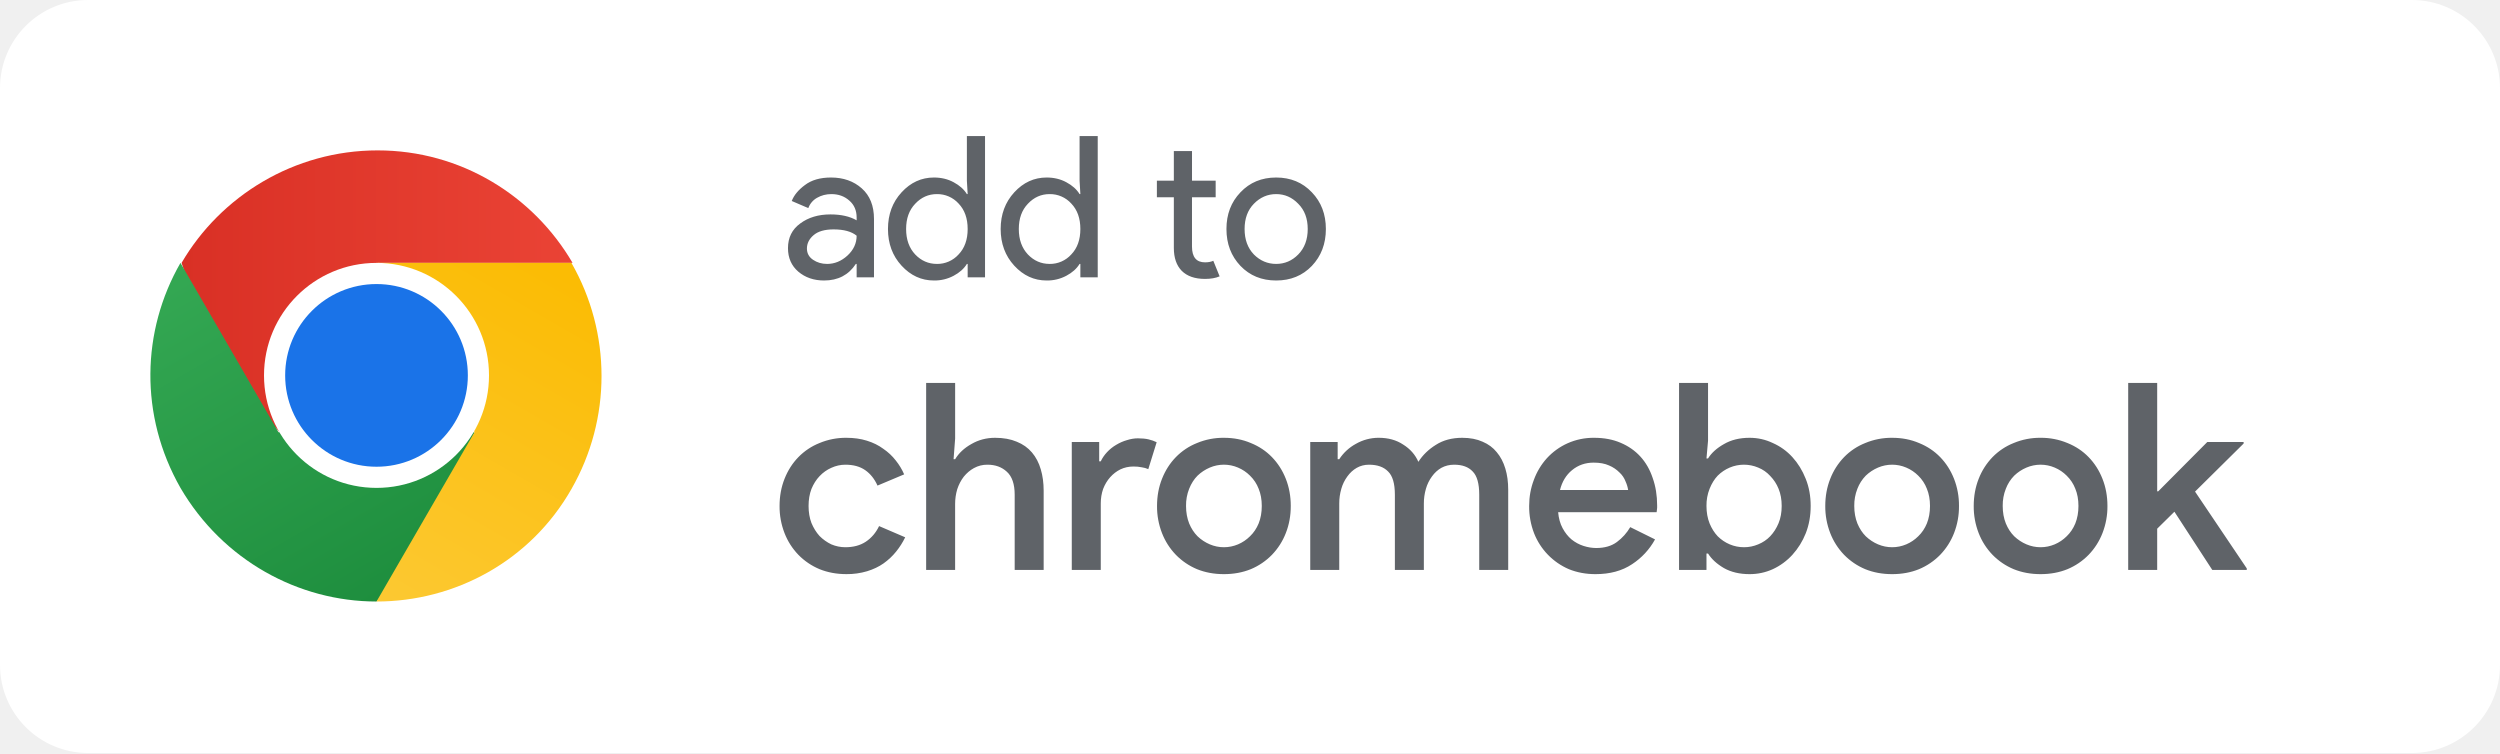
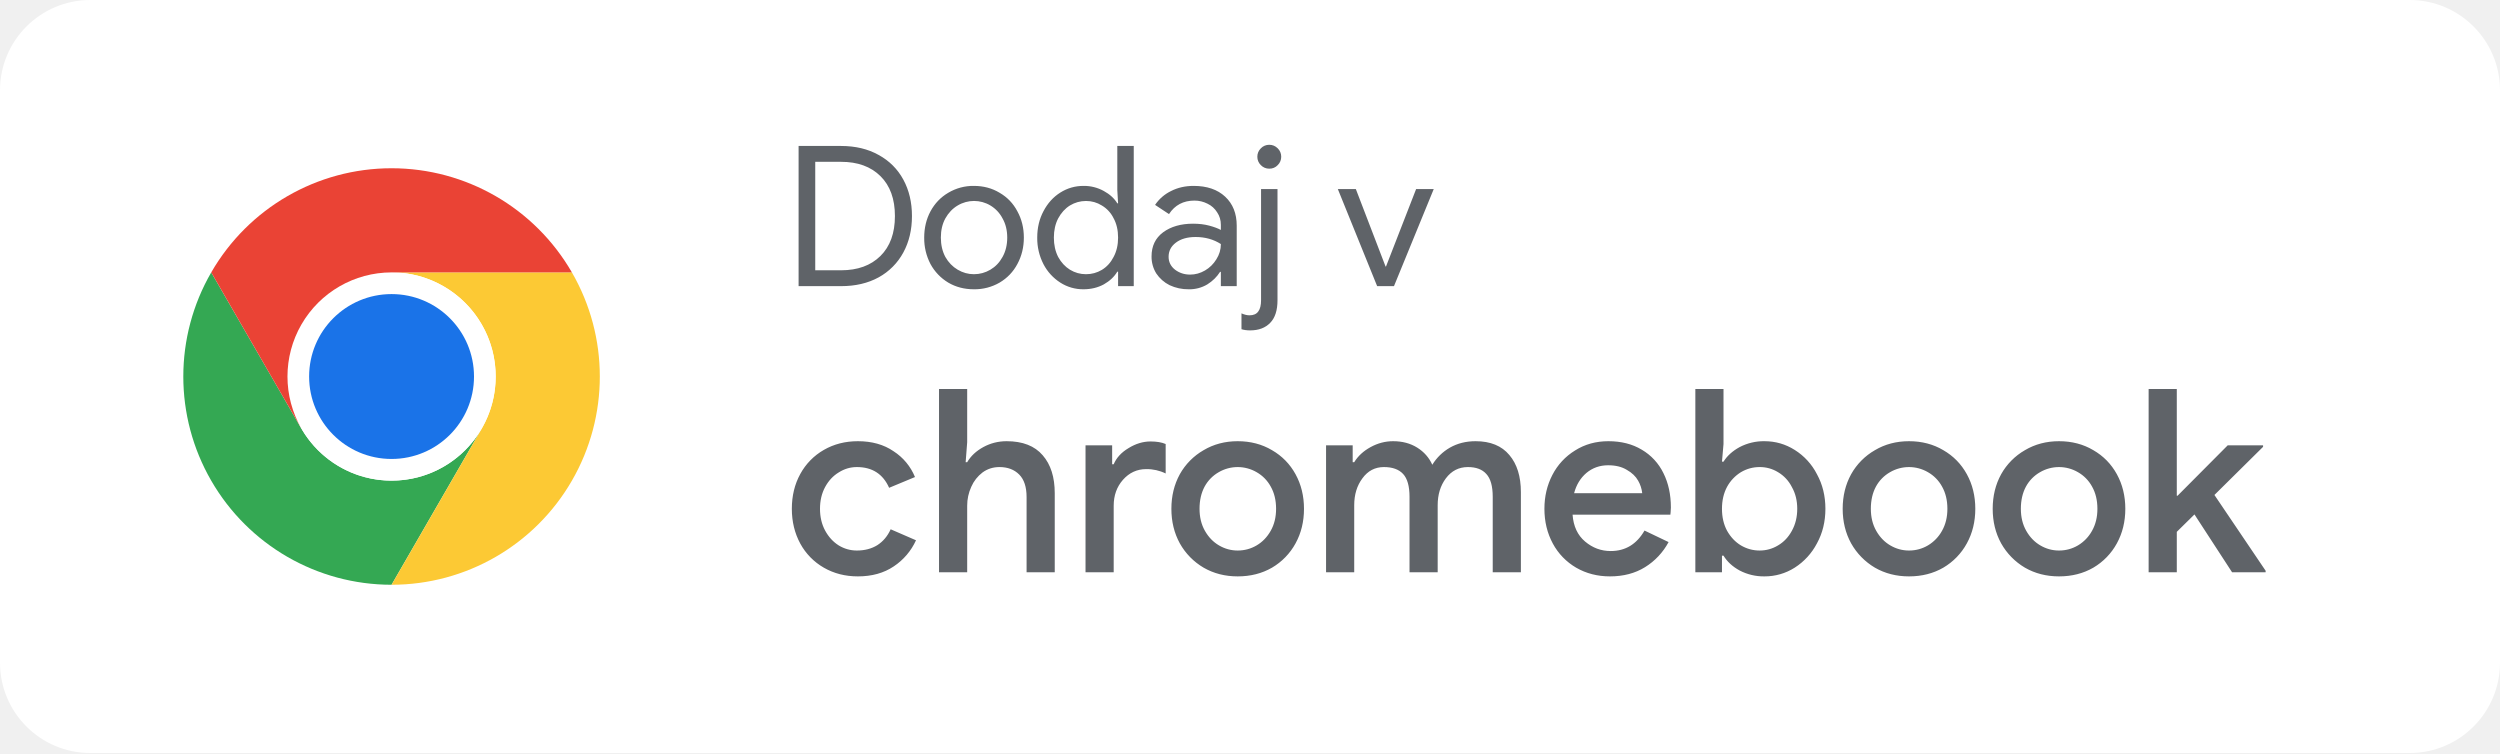
<svg xmlns="http://www.w3.org/2000/svg" width="166" height="50" fill="none">
-   <g clip-path="url(#a)">
-     <rect width="166" height="50" fill="#fff" rx="5.85" />
-     <path fill="#5F6368" d="M82.366 12.77c.62-.655 1.41-.983 2.37-.983.961 0 1.752.328 2.372.983.62.646.93 1.458.93 2.436s-.31 1.795-.93 2.45c-.62.646-1.41.969-2.371.969-.96 0-1.751-.323-2.371-.97-.62-.654-.93-1.47-.93-2.449 0-.978.31-1.79.93-2.436Zm.89 4.126c.42.419.913.628 1.48.628.568 0 1.057-.209 1.468-.628.419-.428.629-.991.629-1.69 0-.698-.21-1.257-.63-1.676-.41-.428-.899-.642-1.466-.642-.568 0-1.061.214-1.48.642-.41.419-.616.978-.616 1.676 0 .699.205 1.262.616 1.69ZM80.013 18.52c-.672 0-1.188-.179-1.546-.537-.349-.358-.524-.864-.524-1.52v-3.366h-1.126v-1.1h1.126v-1.965h1.206v1.965h1.571v1.1h-1.572v3.275c0 .698.289 1.048.865 1.048.218 0 .402-.035.55-.105l.42 1.035c-.263.113-.586.17-.97.17ZM69.496 18.625c-.83 0-1.545-.328-2.148-.983-.602-.654-.904-1.467-.904-2.436 0-.97.302-1.781.904-2.436.603-.655 1.319-.983 2.148-.983.49 0 .926.105 1.31.315.393.21.686.471.878.786h.052l-.052-.891v-2.96h1.205v9.378h-1.153v-.89h-.052c-.192.314-.485.576-.878.785a2.69 2.69 0 0 1-1.31.315Zm.197-1.1a1.9 1.9 0 0 0 1.44-.63c.402-.418.603-.982.603-1.689 0-.707-.2-1.27-.602-1.69a1.9 1.9 0 0 0-1.441-.628c-.56 0-1.04.214-1.441.642-.402.419-.603.978-.603 1.676 0 .699.201 1.262.603 1.69.402.419.882.628 1.44.628ZM62.013 18.625c-.83 0-1.545-.328-2.148-.983-.603-.654-.904-1.467-.904-2.436 0-.97.301-1.781.904-2.436.602-.655 1.319-.983 2.148-.983.49 0 .926.105 1.31.315.393.21.685.471.878.786h.052l-.052-.891v-2.96h1.205v9.378h-1.153v-.89h-.052c-.192.314-.485.576-.878.785a2.69 2.69 0 0 1-1.31.315Zm.197-1.1a1.9 1.9 0 0 0 1.44-.63c.402-.418.603-.982.603-1.689 0-.707-.2-1.27-.602-1.69a1.9 1.9 0 0 0-1.441-.628c-.56 0-1.04.214-1.441.642-.402.419-.603.978-.603 1.676 0 .699.201 1.262.603 1.69.401.419.882.628 1.44.628ZM54.72 18.625c-.682 0-1.254-.197-1.716-.59-.455-.393-.682-.912-.682-1.558 0-.699.271-1.245.813-1.638.54-.401 1.209-.602 2.004-.602.707 0 1.288.13 1.742.393v-.184c0-.471-.162-.847-.485-1.126-.323-.288-.72-.432-1.192-.432-.35 0-.668.083-.956.248a1.29 1.29 0 0 0-.576.682l-1.1-.472c.148-.384.44-.738.877-1.06.437-.333 1.013-.499 1.729-.499.82 0 1.502.24 2.043.72.542.481.812 1.158.812 2.031v3.877h-1.152v-.89h-.053c-.48.733-1.183 1.1-2.109 1.1Zm.196-1.1c.498 0 .947-.184 1.349-.55.41-.376.616-.817.616-1.324-.34-.279-.852-.419-1.533-.419-.585 0-1.026.127-1.323.38-.297.253-.445.55-.445.89 0 .315.135.564.406.748.27.183.58.274.93.274ZM141.312 25.428h1.925v7.197h.069l3.26-3.278h2.411v.104l-3.226 3.191 3.434 5.099v.104h-2.289l-2.515-3.867-1.144 1.127v2.74h-1.925V25.428ZM135.494 29.07a4.51 4.51 0 0 1 1.786.347c.544.22 1.012.531 1.405.936s.7.884.919 1.44c.22.554.33 1.156.33 1.803a4.85 4.85 0 0 1-.33 1.804 4.314 4.314 0 0 1-.919 1.439 4.252 4.252 0 0 1-1.405.954c-.543.22-1.138.33-1.786.33-.647 0-1.243-.11-1.786-.33a4.262 4.262 0 0 1-1.405-.954 4.33 4.33 0 0 1-.919-1.44 4.87 4.87 0 0 1-.329-1.803c0-.647.11-1.249.329-1.803a4.33 4.33 0 0 1 .919-1.44 4.052 4.052 0 0 1 1.405-.936 4.513 4.513 0 0 1 1.786-.347Zm0 7.266c.324 0 .636-.064.937-.19.3-.128.566-.307.797-.538.243-.232.434-.515.573-.85.138-.347.208-.734.208-1.162 0-.428-.07-.81-.208-1.144a2.418 2.418 0 0 0-.573-.868 2.492 2.492 0 0 0-.797-.537 2.383 2.383 0 0 0-1.873 0 2.686 2.686 0 0 0-.815.537 2.52 2.52 0 0 0-.555.868 2.966 2.966 0 0 0-.208 1.144c0 .428.069.815.208 1.162.138.335.323.618.555.85.242.23.514.41.815.537.3.127.612.191.936.191ZM125.638 29.07c.647 0 1.243.115 1.786.347.543.22 1.012.531 1.405.936s.699.884.919 1.44a4.85 4.85 0 0 1 .329 1.803 4.85 4.85 0 0 1-.329 1.804 4.33 4.33 0 0 1-.919 1.439 4.262 4.262 0 0 1-1.405.954c-.543.22-1.139.33-1.786.33-.648 0-1.243-.11-1.786-.33a4.252 4.252 0 0 1-1.405-.954 4.33 4.33 0 0 1-.919-1.44 4.85 4.85 0 0 1-.33-1.803c0-.647.11-1.249.33-1.803a4.33 4.33 0 0 1 .919-1.44 4.042 4.042 0 0 1 1.405-.936 4.51 4.51 0 0 1 1.786-.347Zm0 7.266c.324 0 .636-.064.936-.19.301-.128.567-.307.798-.538.243-.232.434-.515.572-.85.139-.347.208-.734.208-1.162 0-.428-.069-.81-.208-1.144a2.403 2.403 0 0 0-.572-.868 2.485 2.485 0 0 0-.798-.537 2.383 2.383 0 0 0-1.873 0 2.71 2.71 0 0 0-.815.537 2.55 2.55 0 0 0-.555.868 2.985 2.985 0 0 0-.208 1.144c0 .428.07.815.208 1.162.139.335.324.618.555.85.243.23.515.41.815.537.301.127.613.191.937.191ZM111.489 25.428h1.925v3.833l-.104 1.179h.104c.231-.37.584-.688 1.058-.954.474-.277 1.04-.416 1.699-.416.544 0 1.058.115 1.544.347.497.22.93.531 1.3.936s.665.884.885 1.44c.219.543.329 1.144.329 1.803s-.11 1.266-.329 1.82a4.696 4.696 0 0 1-.885 1.423 4.07 4.07 0 0 1-1.3.954c-.486.22-1 .33-1.544.33-.659 0-1.225-.134-1.699-.4-.474-.277-.827-.6-1.058-.97h-.104v1.092h-1.821V25.428Zm4.318 10.908c.324 0 .636-.064.936-.19.313-.128.578-.307.798-.538.231-.243.416-.532.555-.867.139-.336.208-.717.208-1.145 0-.428-.069-.81-.208-1.144a2.587 2.587 0 0 0-.555-.85 2.155 2.155 0 0 0-.798-.555 2.426 2.426 0 0 0-1.89 0c-.3.127-.566.306-.798.537-.219.232-.398.52-.537.868a2.966 2.966 0 0 0-.208 1.144c0 .428.069.815.208 1.162.139.335.318.618.537.85.232.23.498.41.798.537.301.127.619.191.954.191ZM109.895 35.816a4.61 4.61 0 0 1-1.526 1.647c-.659.44-1.468.66-2.428.66-.636 0-1.225-.11-1.769-.33a4.312 4.312 0 0 1-2.306-2.376 4.898 4.898 0 0 1-.33-1.821c0-.613.105-1.19.313-1.734a4.39 4.39 0 0 1 .867-1.44 4.197 4.197 0 0 1 1.37-.988 4.209 4.209 0 0 1 1.769-.364c.659 0 1.242.11 1.751.33.52.219.96.525 1.318.918.358.393.63.867.815 1.422.197.555.295 1.162.295 1.821v.156a.768.768 0 0 0-.017.157.55.55 0 0 0-.018.138h-6.538c.035.405.133.758.295 1.058.162.3.359.55.59.746.243.196.509.34.798.433.289.093.572.139.849.139.555 0 1.012-.133 1.37-.399a3.29 3.29 0 0 0 .885-.988l1.647.815Zm-1.786-3.278a2.129 2.129 0 0 0-.173-.572 1.528 1.528 0 0 0-.399-.59 2.096 2.096 0 0 0-.694-.468c-.277-.127-.618-.19-1.023-.19-.555 0-1.035.167-1.439.502-.394.324-.659.763-.798 1.318h4.526ZM87 29.347h1.821v1.145h.104a3.064 3.064 0 0 1 1.11-1.023 3.037 3.037 0 0 1 1.509-.4c.636 0 1.18.151 1.63.452.462.289.798.67 1.006 1.144.289-.45.676-.826 1.162-1.127.485-.312 1.07-.468 1.751-.468.52 0 .971.087 1.353.26.382.162.694.393.936.694.255.3.445.664.573 1.092.127.416.19.885.19 1.405v5.324h-1.924V32.85c0-.74-.145-1.254-.434-1.543-.278-.3-.688-.451-1.231-.451-.312 0-.596.07-.85.208-.243.139-.45.33-.624.572a2.553 2.553 0 0 0-.4.816 3.46 3.46 0 0 0-.138.988v4.405H92.62V32.85c0-.74-.15-1.254-.45-1.543-.29-.3-.712-.451-1.267-.451-.3 0-.572.07-.815.208-.243.139-.45.33-.624.572a2.551 2.551 0 0 0-.399.816 3.46 3.46 0 0 0-.139.988v4.405H87v-8.498ZM81.267 29.07c.648 0 1.243.115 1.787.347.543.22 1.011.531 1.404.936s.7.884.92 1.44c.219.554.329 1.156.329 1.803s-.11 1.249-.33 1.804a4.324 4.324 0 0 1-.919 1.439 4.257 4.257 0 0 1-1.404.954c-.544.22-1.14.33-1.787.33s-1.242-.11-1.786-.33a4.258 4.258 0 0 1-1.404-.954 4.322 4.322 0 0 1-.92-1.44 4.856 4.856 0 0 1-.33-1.803c0-.647.11-1.249.33-1.803.22-.555.526-1.035.92-1.44a4.048 4.048 0 0 1 1.404-.936 4.513 4.513 0 0 1 1.786-.347Zm0 7.266c.324 0 .636-.064.937-.19.3-.128.566-.307.797-.538.243-.232.434-.515.573-.85.139-.347.208-.734.208-1.162 0-.428-.07-.81-.208-1.144a2.415 2.415 0 0 0-.573-.868 2.49 2.49 0 0 0-.797-.537 2.38 2.38 0 0 0-1.873 0 2.7 2.7 0 0 0-.815.537c-.231.232-.416.52-.555.868a2.971 2.971 0 0 0-.208 1.144c0 .428.07.815.208 1.162.139.335.324.618.555.85a2.7 2.7 0 0 0 .815.537c.3.127.613.191.936.191ZM71.166 29.347h1.82v1.284h.105c.104-.22.243-.422.416-.607a2.67 2.67 0 0 1 .607-.486c.231-.139.468-.243.711-.312.254-.081.497-.121.728-.121.278 0 .515.023.711.069.197.046.376.11.538.19l-.555 1.787a1.586 1.586 0 0 0-.433-.122 2.511 2.511 0 0 0-.555-.052c-.313 0-.602.064-.868.191-.254.127-.48.3-.676.52-.196.22-.352.48-.468.78-.104.301-.156.62-.156.955v4.422h-1.925v-8.498ZM61.496 25.428h1.925v3.694l-.104 1.37h.104c.243-.405.601-.74 1.075-1.006.474-.277 1-.416 1.578-.416.555 0 1.035.087 1.44.26.404.162.74.399 1.005.711.266.312.463.688.59 1.127.127.428.19.902.19 1.422v5.255h-1.924V32.85c0-.705-.174-1.214-.52-1.526-.336-.312-.764-.468-1.284-.468a1.8 1.8 0 0 0-.902.225c-.254.14-.48.33-.676.573-.185.242-.33.52-.433.832a3.4 3.4 0 0 0-.14.971v4.388h-1.924V25.428ZM60.105 35.677a4.915 4.915 0 0 1-.607.954c-.231.289-.509.549-.832.78-.313.22-.677.393-1.093.52a4.67 4.67 0 0 1-1.37.191c-.647 0-1.243-.11-1.786-.33a4.258 4.258 0 0 1-1.405-.953 4.322 4.322 0 0 1-.919-1.44 4.856 4.856 0 0 1-.33-1.803c0-.647.11-1.249.33-1.803.22-.555.526-1.035.92-1.44a4.048 4.048 0 0 1 1.404-.936 4.513 4.513 0 0 1 1.786-.347c.497 0 .948.063 1.353.19.416.128.78.307 1.092.538.324.22.601.48.833.78.231.29.416.596.555.92l-1.77.745c-.196-.439-.467-.78-.814-1.023-.347-.243-.786-.364-1.318-.364-.324 0-.636.07-.937.208-.289.127-.549.312-.78.555-.22.231-.399.514-.538.85-.127.335-.19.71-.19 1.127 0 .416.063.792.19 1.127.14.336.318.624.538.867.231.231.491.416.78.555.3.127.613.191.937.191.532 0 .983-.121 1.352-.364.382-.255.677-.601.885-1.04l1.734.745Z" />
-     <path fill="url(#b)" d="m12.056 17.456 2.071 6.287 4.438 4.955 6.509-11.242h12.944c-2.589-4.438-7.397-7.47-12.944-7.47-5.547 0-10.429 3.032-13.018 7.47Z" />
-     <path fill="url(#c)" d="m25 39.94 4.438-4.955 2.07-6.287H18.492l-6.509-11.242c-2.589 4.511-2.736 10.133 0 14.94 2.81 4.808 7.84 7.545 13.018 7.545Z" />
-     <path fill="url(#d)" d="M37.944 17.456H25l6.509 11.242L25 39.941c5.177 0 10.207-2.663 12.944-7.47a15.107 15.107 0 0 0 0-15.015Z" />
-     <path fill="#fff" d="M25 32.396a7.47 7.47 0 1 0 0-14.94 7.47 7.47 0 0 0 0 14.94Z" />
-     <path fill="#1A73E8" d="M25 30.991a6.065 6.065 0 1 0 0-12.13 6.065 6.065 0 0 0 0 12.13Z" />
-   </g>
-   <defs>
-     <linearGradient id="b" x1="12.028" x2="37.942" y1="19.346" y2="19.346" gradientUnits="userSpaceOnUse">
-       <stop stop-color="#D93025" />
-       <stop offset="1" stop-color="#EA4335" />
-     </linearGradient>
-     <linearGradient id="c" x1="26.604" x2="13.646" y1="38.982" y2="16.539" gradientUnits="userSpaceOnUse">
-       <stop stop-color="#1E8E3E" />
-       <stop offset="1" stop-color="#34A853" />
-     </linearGradient>
-     <linearGradient id="d" x1="35.798" x2="22.841" y1="17.446" y2="39.888" gradientUnits="userSpaceOnUse">
-       <stop stop-color="#FBBC04" />
-       <stop offset="1" stop-color="#FCC934" />
-     </linearGradient>
-     <clipPath id="a">
-       <path fill="#fff" d="M0 0h166v50H0z" />
-     </clipPath>
-   </defs>
+   <rect width="166" height="50" fill="#fff" rx="6" />
+   <path fill="#34A853" d="m20.013 28.458-5.987-10.37a13.82 13.82 0 0 0-.001 13.827A13.82 13.82 0 0 0 26 38.828l5.987-10.37v-.002a6.914 6.914 0 0 1-11.975.002" />
+   <path fill="#FCC934" d="m31.987 28.458-5.986 10.37a13.82 13.82 0 0 0 11.974-6.913 13.82 13.82 0 0 0-.002-13.829H26l-.002.001a6.915 6.915 0 0 1 5.99 10.37" />
+   <path fill="#fff" d="M26 31.914a6.914 6.914 0 1 0 0-13.828 6.914 6.914 0 0 0 0 13.828" />
+   <path fill="#1A73E8" d="M26 30.475a5.474 5.474 0 1 0 0-10.948 5.474 5.474 0 0 0 0 10.948" />
+   <path fill="#EA4335" d="M26 18.086h11.973A13.82 13.82 0 0 0 26 11.172a13.82 13.82 0 0 0-11.974 6.916l5.986 10.37h.002A6.915 6.915 0 0 1 26 18.087" />
+   <path fill="#5F6368" d="M53.027 9.692h2.821q1.43 0 2.496.598 1.066.585 1.638 1.638t.572 2.418-.572 2.418a4.1 4.1 0 0 1-1.638 1.651Q57.278 19 55.848 19h-2.821zm2.821 8.255q1.65 0 2.613-.949.962-.95.962-2.652t-.962-2.652-2.613-.949h-1.716v7.202zm8.82 1.261q-.949 0-1.702-.442a3.24 3.24 0 0 1-1.183-1.235 3.7 3.7 0 0 1-.416-1.755q0-.962.416-1.742.429-.793 1.183-1.235a3.23 3.23 0 0 1 1.703-.455q.949 0 1.703.455.767.442 1.183 1.235.429.78.429 1.742t-.43 1.755q-.414.78-1.182 1.235a3.3 3.3 0 0 1-1.703.442m0-1.001q.585 0 1.093-.299.507-.3.806-.845.312-.56.312-1.287 0-.728-.312-1.274a2.14 2.14 0 0 0-.806-.858 2.11 2.11 0 0 0-2.171 0q-.507.3-.82.858-.298.546-.298 1.274t.299 1.287q.311.546.819.845.507.3 1.079.299m7.27 1.001a2.8 2.8 0 0 1-1.534-.442 3.2 3.2 0 0 1-1.118-1.222 3.75 3.75 0 0 1-.416-1.768q0-.975.416-1.755.416-.793 1.118-1.235t1.534-.442a2.7 2.7 0 0 1 1.352.338q.597.325.897.819h.052l-.052-.884V9.692h1.092V19h-1.04v-.962h-.052q-.3.507-.897.845-.599.325-1.352.325m.169-1.001q.572 0 1.053-.286.495-.3.78-.858.3-.56.299-1.287 0-.741-.3-1.287a2 2 0 0 0-.78-.845q-.48-.3-1.052-.299-.573 0-1.066.299-.48.3-.78.858-.285.546-.286 1.274 0 .728.286 1.287.3.546.78.845.494.3 1.066.299m6.824 1.001a2.9 2.9 0 0 1-1.274-.273 2.3 2.3 0 0 1-.884-.78 2.1 2.1 0 0 1-.312-1.131q0-1.027.767-1.599.78-.572 1.99-.572.597 0 1.078.13t.767.286v-.338q0-.468-.247-.832a1.5 1.5 0 0 0-.637-.572 1.9 1.9 0 0 0-.87-.208q-1.105 0-1.69.897l-.924-.611a2.7 2.7 0 0 1 1.066-.923q.663-.338 1.495-.338 1.326 0 2.093.715t.767 1.924V19h-1.053v-.949h-.052q-.312.495-.845.832a2.3 2.3 0 0 1-1.235.325m.091-.975q.52 0 .988-.273t.754-.741q.3-.468.3-1.014-.729-.468-1.678-.468-.819 0-1.313.377-.48.364-.48.936 0 .52.428.858.43.325 1.001.325M84.28 11.2a.76.76 0 0 1-.559-.234.76.76 0 0 1-.234-.559q0-.325.234-.559a.76.76 0 0 1 .56-.234q.324 0 .558.234a.76.76 0 0 1 .234.559.76.76 0 0 1-.234.559.74.74 0 0 1-.559.234m-1.274 10.738q-.311 0-.572-.078v-1.053q.286.13.533.13.404 0 .585-.26.183-.247.182-.741v-7.384h1.092v7.384q0 1.001-.48 1.495-.482.507-1.34.507m5.825-9.386h1.196l1.976 5.148h.026l2.002-5.148h1.17L92.56 19h-1.117zm-31.867 25.72q-1.258 0-2.261-.578a4.1 4.1 0 0 1-1.564-1.598q-.561-1.037-.561-2.312 0-1.292.561-2.312a4.1 4.1 0 0 1 1.564-1.598q1.003-.578 2.261-.578 1.395 0 2.363.663a3.7 3.7 0 0 1 1.428 1.717l-1.717.714q-.612-1.377-2.142-1.377-.645 0-1.207.357-.56.34-.901.969-.34.63-.34 1.445t.34 1.445.901.986q.56.34 1.207.34.782 0 1.36-.357.578-.374.884-1.054l1.683.731a4.14 4.14 0 0 1-1.479 1.734q-.985.663-2.38.663m5.387-12.444h1.87v3.536l-.102 1.326h.102q.357-.612 1.07-1.003.715-.39 1.548-.391 1.597 0 2.397.935.799.917.799 2.516V38h-1.87v-4.998q0-1.003-.493-1.496t-1.31-.493q-.627 0-1.121.357a2.4 2.4 0 0 0-.748.952 3 3 0 0 0-.272 1.258V38h-1.87zm9.728 3.74h1.768v1.258h.102q.273-.646.986-1.071.714-.442 1.462-.442.612 0 1.003.17v1.955a2.85 2.85 0 0 0-1.292-.289q-.917 0-1.547.714-.612.697-.612 1.717V38h-1.87zm10.103 8.704q-1.257 0-2.26-.578a4.3 4.3 0 0 1-1.582-1.615q-.56-1.02-.56-2.295t.56-2.295a4.2 4.2 0 0 1 1.581-1.598q1.003-.595 2.261-.595 1.275 0 2.278.595 1.003.578 1.564 1.598t.561 2.295-.56 2.295a4.2 4.2 0 0 1-1.565 1.615q-1.002.578-2.278.578m0-1.717q.68 0 1.258-.34t.935-.969.357-1.462q0-.85-.357-1.479a2.44 2.44 0 0 0-.935-.952 2.5 2.5 0 0 0-2.516 0 2.44 2.44 0 0 0-.935.952q-.34.63-.34 1.479 0 .833.357 1.462.357.63.935.969.579.34 1.241.34m5.868-6.987h1.768v1.122h.102q.374-.612 1.088-1.003t1.496-.391q.918 0 1.598.425t1.003 1.139a3.3 3.3 0 0 1 1.173-1.139q.748-.425 1.7-.425 1.479 0 2.244.918.765.9.765 2.465V38h-1.87v-5.015q0-1.054-.425-1.513-.408-.459-1.224-.459-.9 0-1.462.748-.544.73-.544 1.785V38h-1.87v-5.015q0-1.054-.425-1.513-.424-.459-1.275-.459-.884 0-1.428.748-.544.73-.544 1.785V38h-1.87zm18.851 8.704q-1.242 0-2.244-.578a4.1 4.1 0 0 1-1.547-1.598q-.561-1.037-.561-2.312 0-1.224.527-2.244a4.1 4.1 0 0 1 1.513-1.632q.969-.612 2.21-.612 1.274 0 2.21.561a3.64 3.64 0 0 1 1.445 1.564q.492.986.493 2.278 0 .153-.017.306a3 3 0 0 0-.017.17h-6.494q.084 1.156.833 1.785.747.63 1.7.629 1.461 0 2.244-1.36l1.598.765a4.4 4.4 0 0 1-1.564 1.666q-.987.612-2.329.612m2.142-5.525a2.1 2.1 0 0 0-.272-.833q-.238-.425-.748-.714-.494-.306-1.241-.306-.834 0-1.445.51-.596.51-.816 1.343zm8.118 5.525a3.44 3.44 0 0 1-1.649-.391q-.714-.391-1.071-.986h-.102V38h-1.768V25.828h1.87v3.655l-.102 1.173h.102q.357-.578 1.071-.969a3.44 3.44 0 0 1 1.649-.391q1.088 0 2.006.578a4.1 4.1 0 0 1 1.479 1.615q.561 1.02.561 2.295t-.561 2.295a4.24 4.24 0 0 1-1.479 1.615 3.7 3.7 0 0 1-2.006.578m-.323-1.717q.663 0 1.224-.34.578-.34.918-.969.357-.645.357-1.462 0-.816-.357-1.445a2.4 2.4 0 0 0-.918-.986 2.3 2.3 0 0 0-1.224-.34q-.663 0-1.241.34a2.6 2.6 0 0 0-.918.969q-.34.63-.34 1.462 0 .833.34 1.462.357.63.918.969.578.34 1.241.34m9.919 1.717q-1.257 0-2.261-.578a4.34 4.34 0 0 1-1.581-1.615q-.561-1.02-.561-2.295t.561-2.295a4.2 4.2 0 0 1 1.581-1.598q1.004-.595 2.261-.595 1.276 0 2.278.595 1.003.578 1.564 1.598t.561 2.295-.561 2.295a4.2 4.2 0 0 1-1.564 1.615q-1.002.578-2.278.578m0-1.717q.68 0 1.258-.34a2.56 2.56 0 0 0 .935-.969q.357-.63.357-1.462 0-.85-.357-1.479a2.43 2.43 0 0 0-.935-.952 2.5 2.5 0 0 0-2.516 0 2.44 2.44 0 0 0-.935.952q-.34.63-.34 1.479 0 .833.357 1.462.357.63.935.969.579.34 1.241.34m9.961 1.717q-1.257 0-2.261-.578a4.34 4.34 0 0 1-1.581-1.615q-.561-1.02-.561-2.295t.561-2.295a4.2 4.2 0 0 1 1.581-1.598q1.004-.595 2.261-.595 1.276 0 2.278.595 1.003.578 1.564 1.598t.561 2.295-.561 2.295a4.2 4.2 0 0 1-1.564 1.615q-1.002.578-2.278.578m0-1.717q.68 0 1.258-.34a2.56 2.56 0 0 0 .935-.969q.357-.63.357-1.462 0-.85-.357-1.479a2.43 2.43 0 0 0-.935-.952 2.5 2.5 0 0 0-2.516 0 2.44 2.44 0 0 0-.935.952q-.34.63-.34 1.479 0 .833.357 1.462.357.63.935.969.578.34 1.241.34m5.951-10.727h1.87v7.089h.051l3.332-3.349h2.346v.102l-3.23 3.196 3.4 5.032V38h-2.227l-2.499-3.842-1.173 1.156V38h-1.87z" />
</svg>
